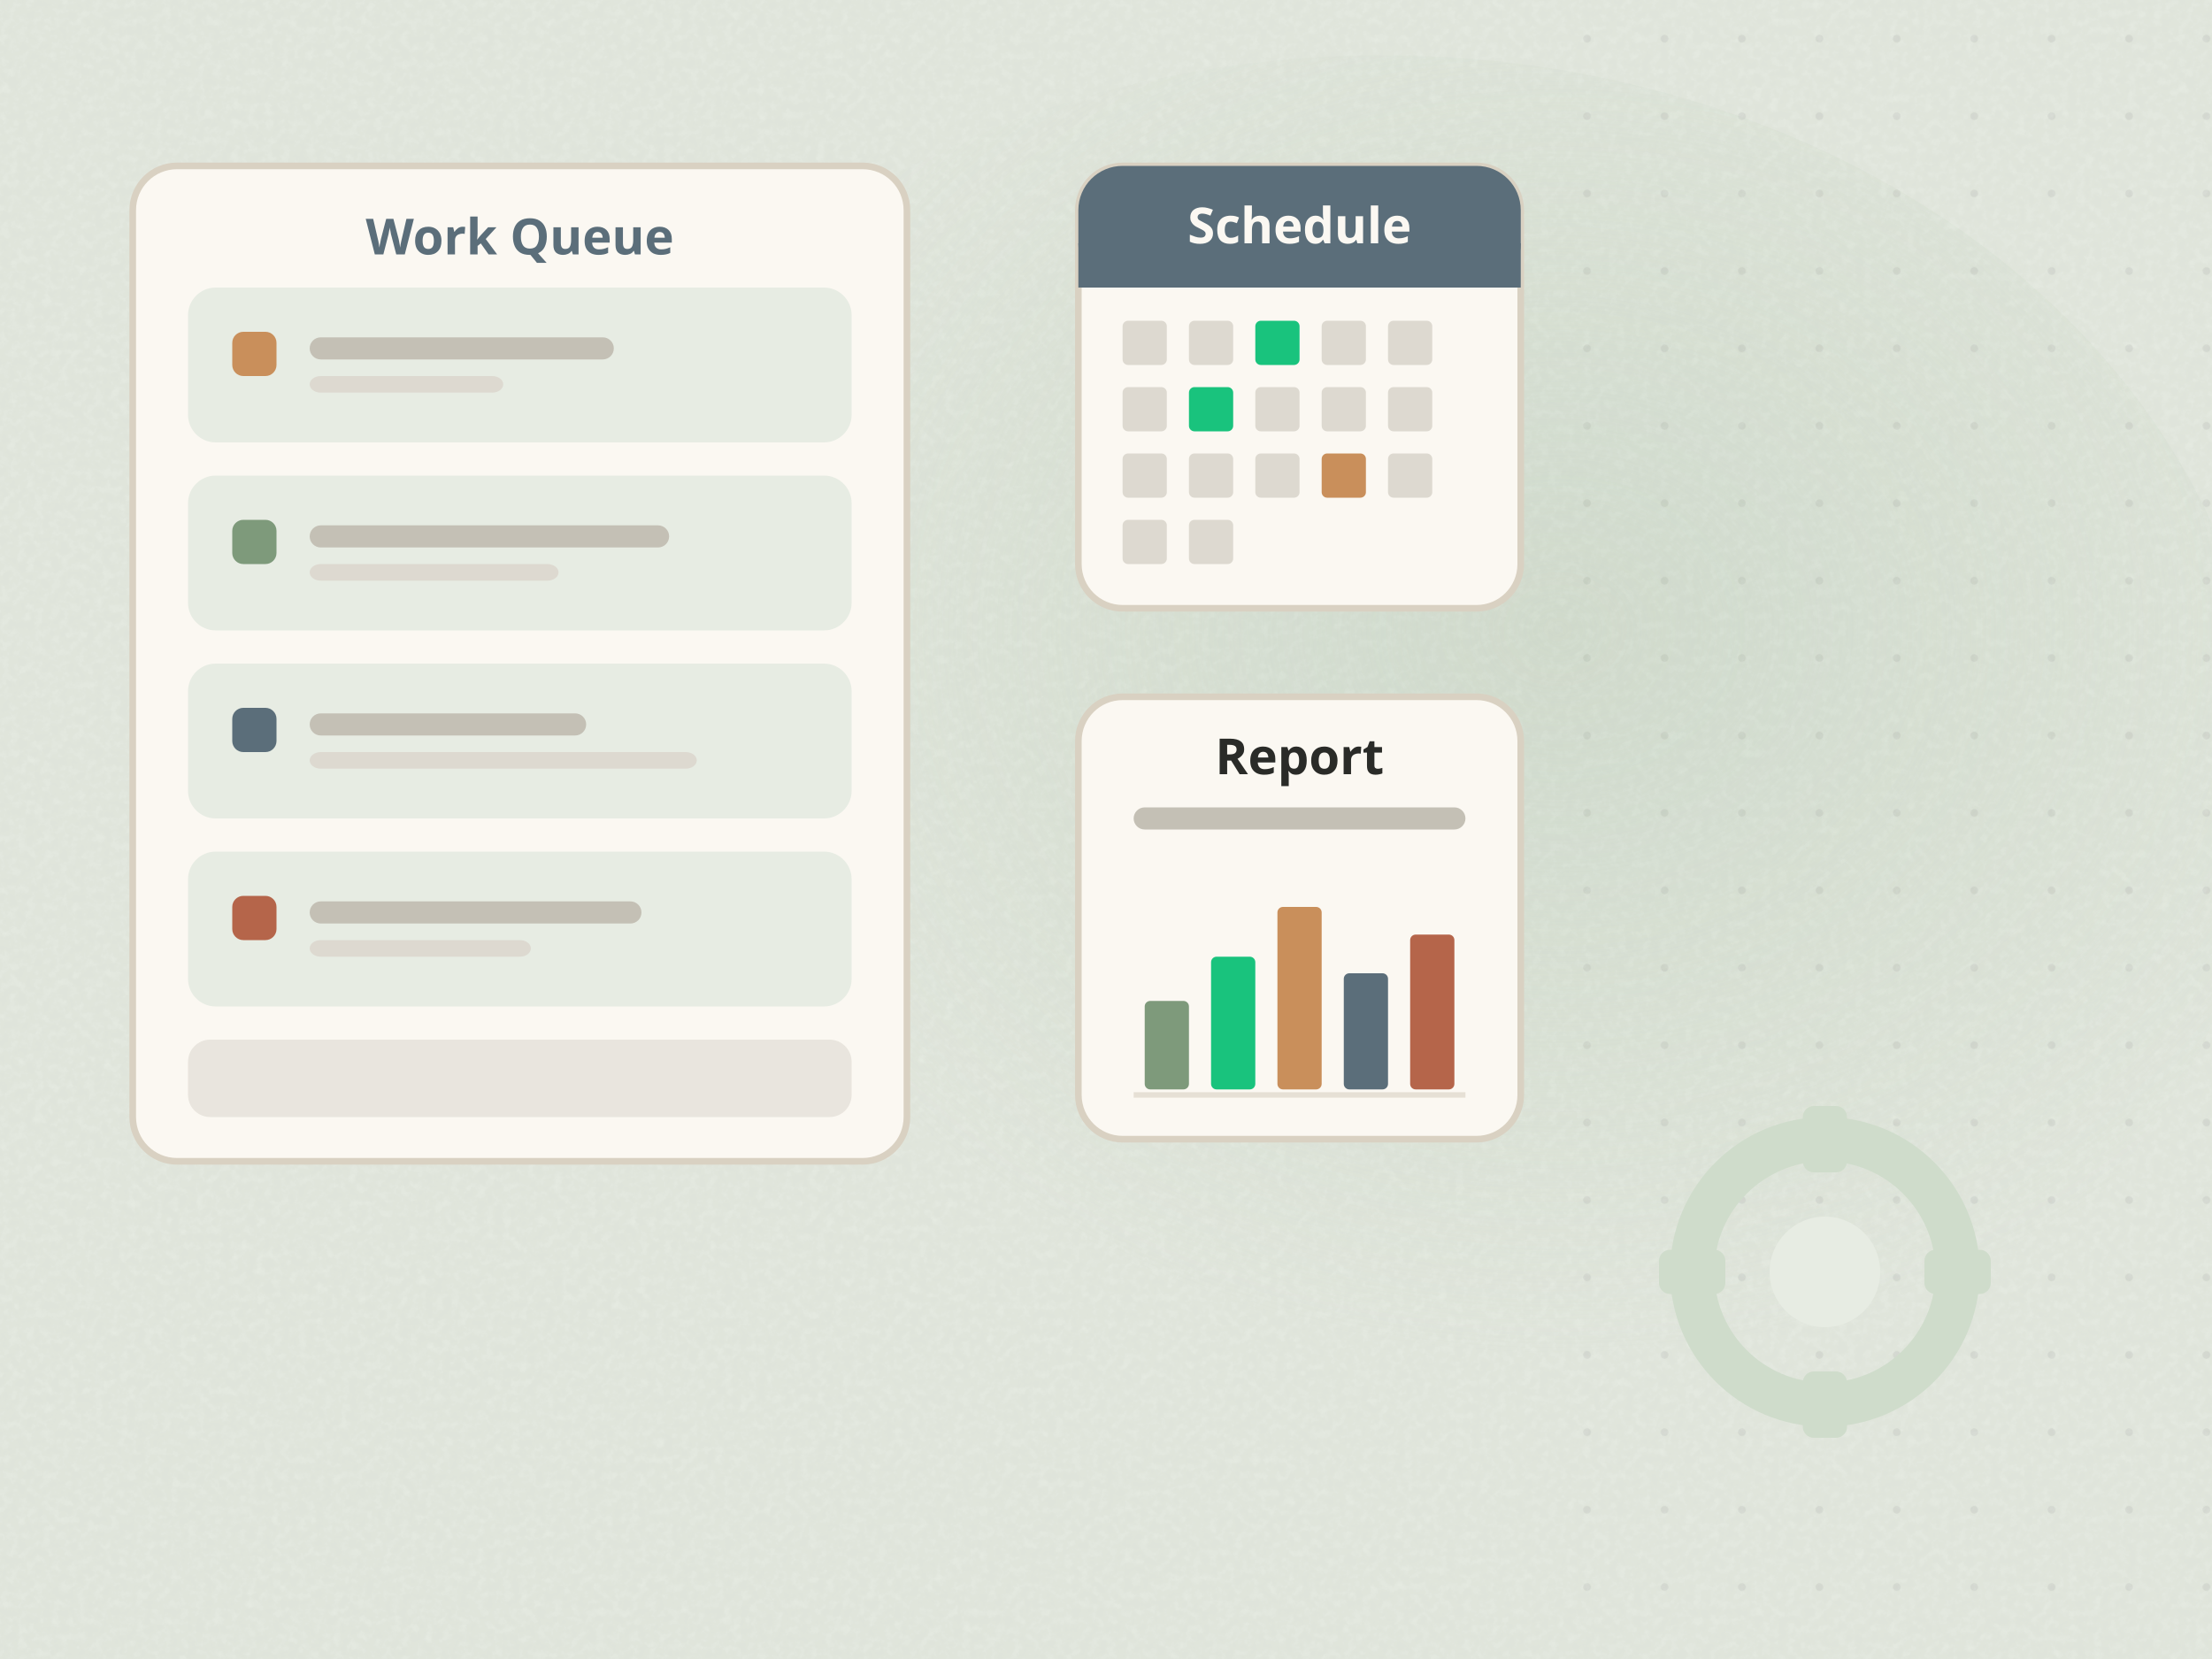
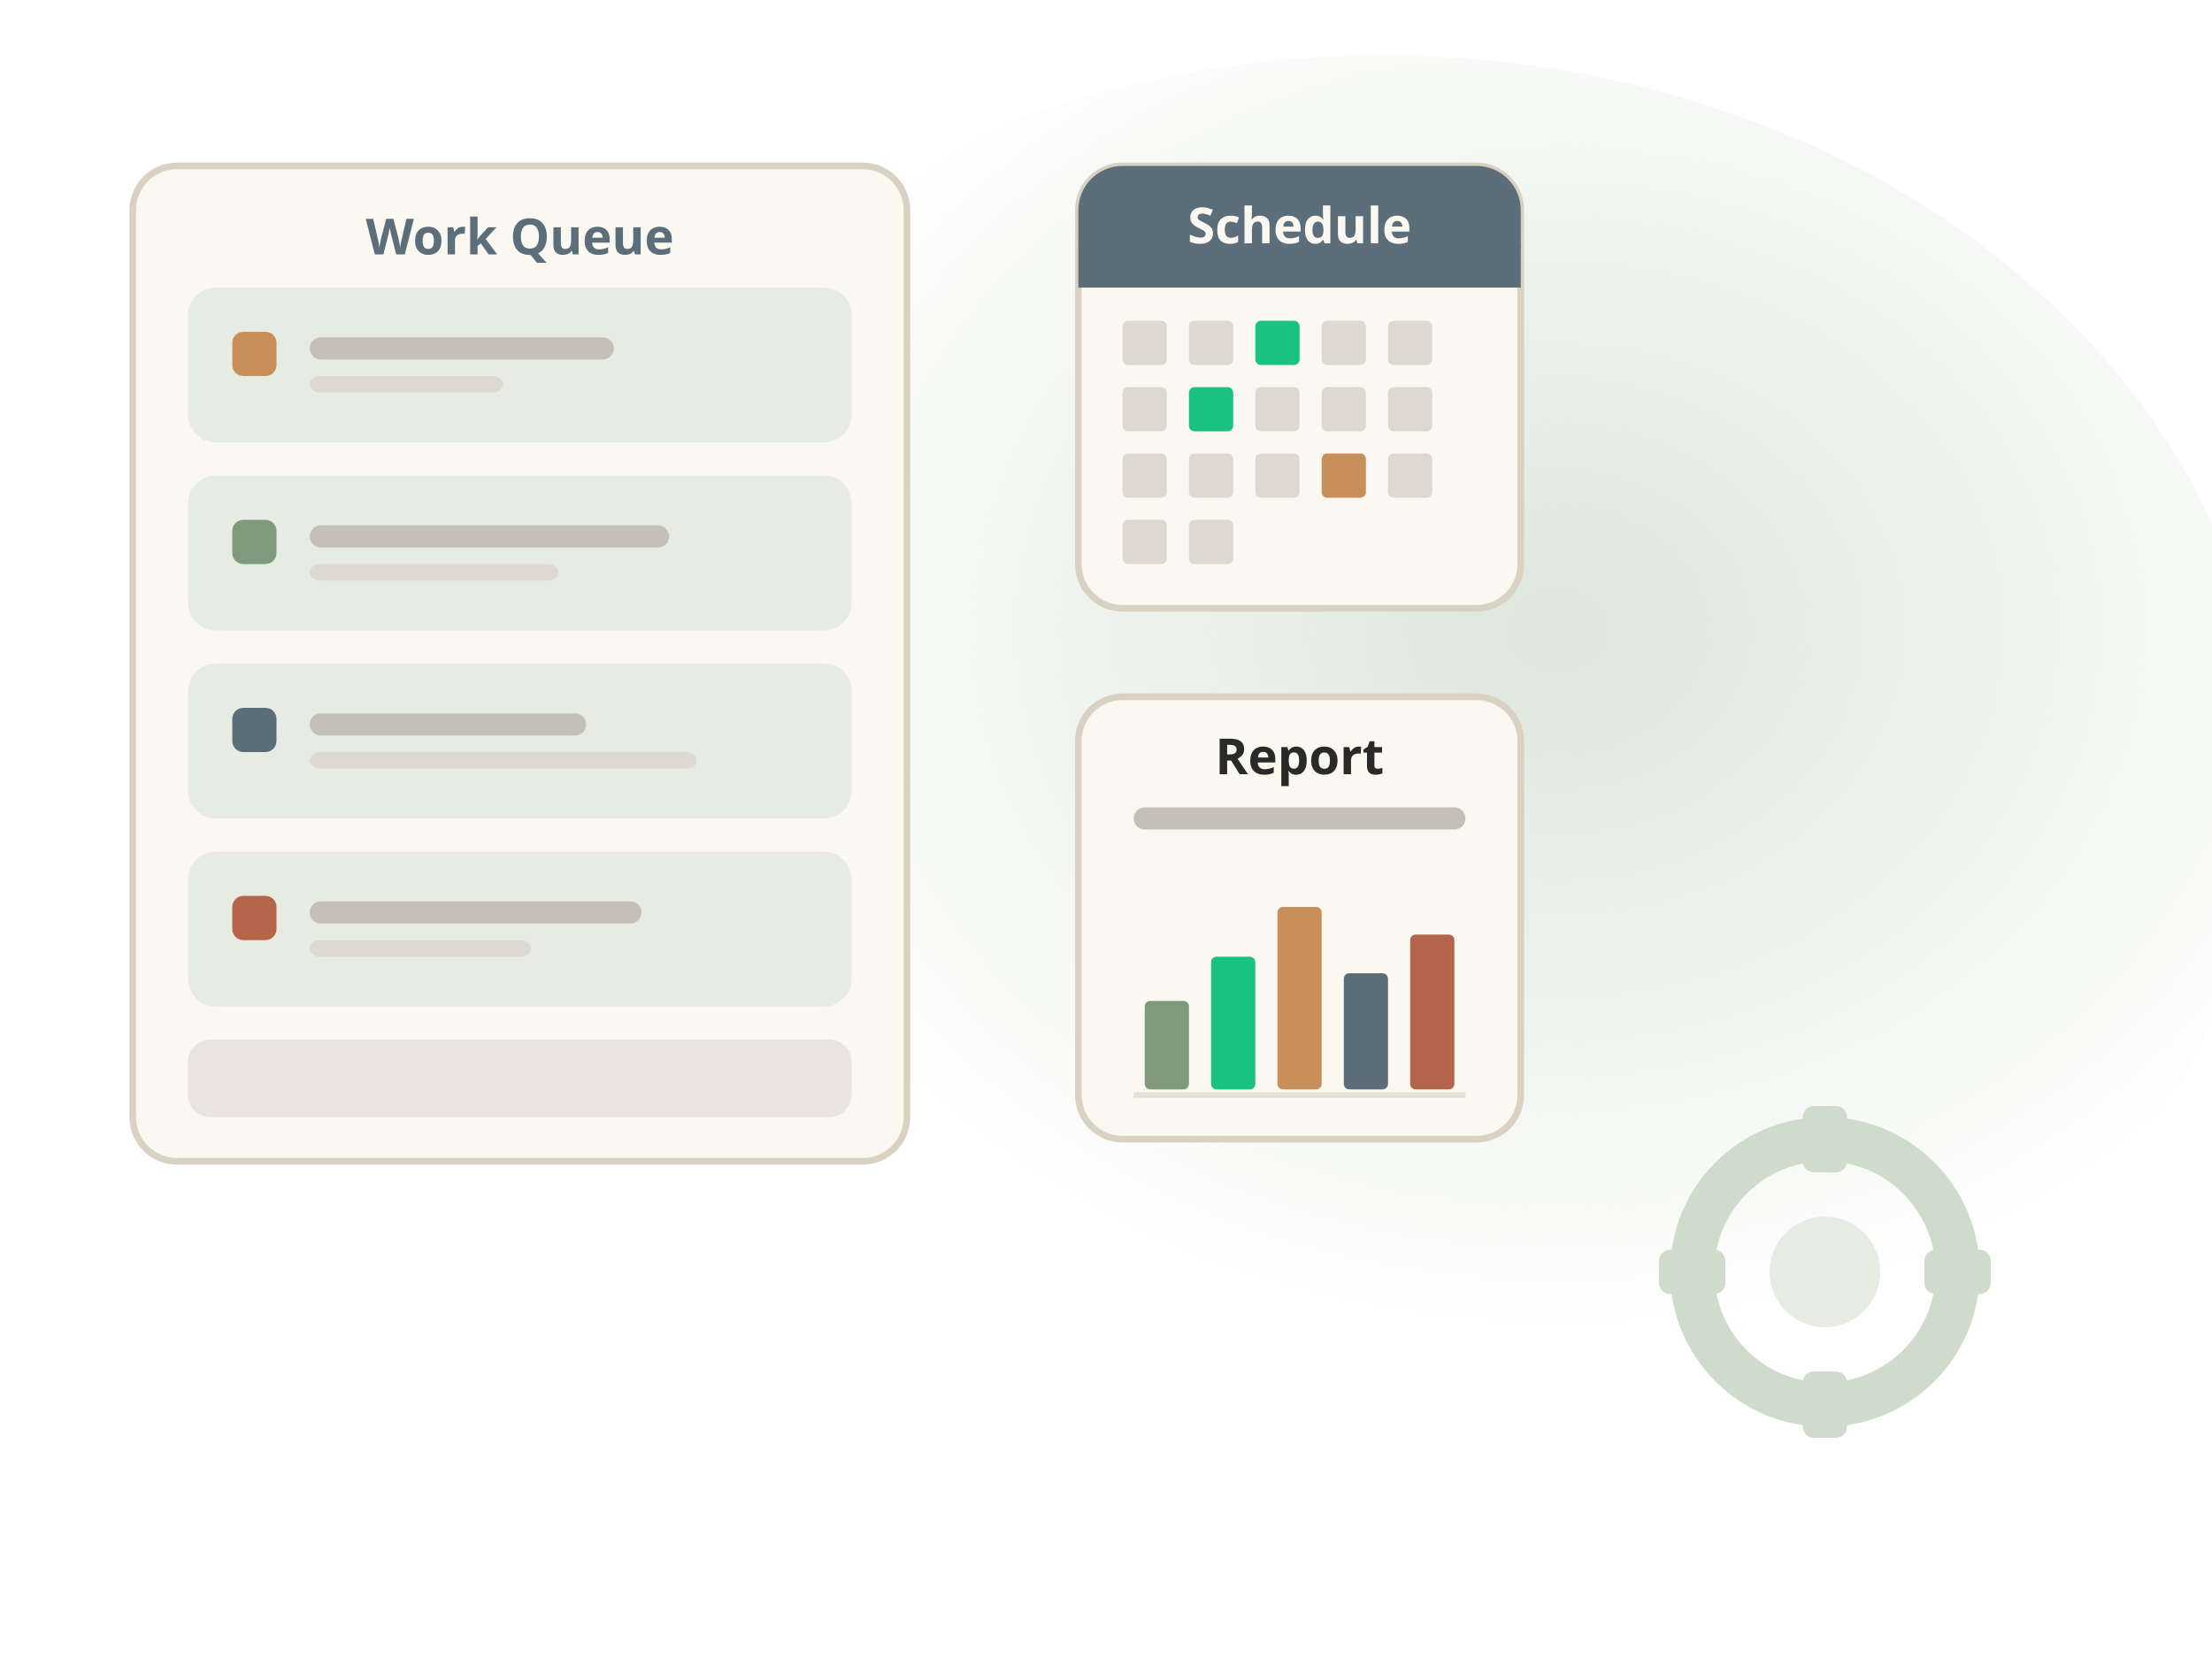
<svg xmlns="http://www.w3.org/2000/svg" viewBox="0 0 400 300" width="400" height="300">
  <style>@keyframes gi-drift-y { 0%,100%{transform:translateY(0)} 50%{transform:translateY(-6px)} }
@keyframes gi-drift-x { 0%,100%{transform:translateX(0)} 50%{transform:translateX(5px)} }
@keyframes gi-pulse-op { 0%,100%{opacity:1} 50%{opacity:0.55} }
@keyframes gi-stamp-in { 0%{transform:scale(1.4);opacity:0} 15%{transform:scale(0.9);opacity:1} 25%{transform:scale(1)} 100%{transform:scale(1)} }
@keyframes gi-slide-right { 0%{transform:translateX(-18px);opacity:0} 20%{transform:translateX(0);opacity:1} 80%{transform:translateX(0);opacity:1} 100%{transform:translateX(18px);opacity:0} }
@keyframes gi-travel-line { 0%{stroke-dashoffset:60} 100%{stroke-dashoffset:0} }
@keyframes gi-bob { 0%,100%{transform:translateY(0)} 50%{transform:translateY(-4px)} }
@keyframes gi-fade-cycle { 0%,15%{opacity:0} 25%,75%{opacity:1} 85%,100%{opacity:0} }
@keyframes gi-grow-bar { from{transform:scaleY(0)} to{transform:scaleY(1)} }
@keyframes gi-rise-bar { 0%,100%{transform:scaleY(0.4)} 50%{transform:scaleY(1)} }
@keyframes gi-spin-slow { from{transform:rotate(0deg)} to{transform:rotate(360deg)} }
@keyframes gi-blink { 0%,90%,100%{opacity:1} 95%{opacity:0} }


[style*="gi-stamp-in"],[style*="gi-grow-bar"],[style*="gi-rise-bar"]{transform-box:fill-box;transform-origin:center}
[style*="gi-grow-bar"],[style*="gi-rise-bar"]{transform-origin:center bottom}
@media (prefers-reduced-motion: reduce){*{animation:none!important}}
</style>
  <defs>
    <filter id="grain5">
      <feTurbulence type="fractalNoise" baseFrequency="0.65" numOctaves="3" stitchTiles="stitch" />
      <feColorMatrix type="saturate" values="0" />
      <feBlend in="SourceGraphic" mode="overlay" />
      <feComposite in2="SourceGraphic" operator="in" />
    </filter>
    <radialGradient id="b5a" cx="60%" cy="40%" r="50%">
      <stop offset="0%" stop-color="#CFDCCB" stop-opacity="0.7" />
      <stop offset="100%" stop-color="#CFDCCB" stop-opacity="0" />
    </radialGradient>
    <pattern id="d5" width="14" height="14" patternUnits="userSpaceOnUse">
      <circle cx="7" cy="7" r="0.7" fill="#2A2B28" opacity="0.13" />
    </pattern>
  </defs>
-   <rect width="400" height="300" fill="#E7ECE3" />
  <ellipse cx="250" cy="140" rx="160" ry="130" fill="url(#b5a)" />
-   <rect x="280" y="0" width="120" height="300" fill="url(#d5)" opacity="0.5" />
-   <rect width="400" height="300" filter="url(#grain5)" opacity="0.04" fill="#2A2B28" />
  <g transform="translate(24,30)">
    <g style="animation:gi-drift-y 12s ease-in-out infinite 0s">
      <rect x="0" y="0" width="140" height="180" rx="8" fill="#FBF8F2" stroke="#D9D1C2" stroke-width="1.2" />
      <text x="70" y="16" font-family="DM Sans,system-ui" font-size="9" fill="#5B6E7A" font-weight="600" text-anchor="middle">Work Queue</text>
      <g style="animation:gi-slide-right 7s ease-in-out infinite 0s">
        <rect x="10" y="22" width="120" height="28" rx="5" fill="#E7ECE3" />
        <rect x="18" y="30" width="8" height="8" rx="2" fill="#C98F5B" />
        <rect x="32" y="31" width="55" height="4" rx="2" fill="#C4C0B5" />
        <rect x="32" y="38" width="35" height="3" rx="2" fill="#DDD9D0" />
      </g>
      <g style="animation:gi-slide-right 7s ease-in-out infinite 0.8s">
        <rect x="10" y="56" width="120" height="28" rx="5" fill="#E7ECE3" />
        <rect x="18" y="64" width="8" height="8" rx="2" fill="#7E9A7B" />
        <rect x="32" y="65" width="65" height="4" rx="2" fill="#C4C0B5" />
        <rect x="32" y="72" width="45" height="3" rx="2" fill="#DDD9D0" />
      </g>
      <g style="animation:gi-slide-right 7s ease-in-out infinite 1.6s">
        <rect x="10" y="90" width="120" height="28" rx="5" fill="#E7ECE3" />
        <rect x="18" y="98" width="8" height="8" rx="2" fill="#5B6E7A" />
        <rect x="32" y="99" width="50" height="4" rx="2" fill="#C4C0B5" />
        <rect x="32" y="106" width="70" height="3" rx="2" fill="#DDD9D0" />
      </g>
      <g style="animation:gi-slide-right 7s ease-in-out infinite 2.4s">
        <rect x="10" y="124" width="120" height="28" rx="5" fill="#E7ECE3" />
        <rect x="18" y="132" width="8" height="8" rx="2" fill="#B5654A" />
        <rect x="32" y="133" width="60" height="4" rx="2" fill="#C4C0B5" />
        <rect x="32" y="140" width="40" height="3" rx="2" fill="#DDD9D0" />
      </g>
      <rect x="10" y="158" width="120" height="14" rx="4" fill="#DDD9D0" opacity="0.6" />
    </g>
  </g>
  <g transform="translate(195,30)">
    <g style="animation:gi-bob 10s ease-in-out infinite 1s">
      <rect x="0" y="0" width="80" height="80" rx="8" fill="#FBF8F2" stroke="#D9D1C2" stroke-width="1.2" />
      <rect x="0" y="0" width="80" height="22" rx="8" fill="#5B6E7A" />
      <rect x="0" y="14" width="80" height="8" fill="#5B6E7A" />
      <text x="40" y="14" font-family="DM Sans,system-ui" font-size="9" fill="#FBF8F2" font-weight="600" text-anchor="middle">Schedule</text>
      <rect x="8" y="28" width="8" height="8" rx="1" fill="#DDD9D0" />
      <rect x="20" y="28" width="8" height="8" rx="1" fill="#DDD9D0" />
      <rect x="32" y="28" width="8" height="8" rx="1" fill="#19C37D" />
      <rect x="44" y="28" width="8" height="8" rx="1" fill="#DDD9D0" />
      <rect x="56" y="28" width="8" height="8" rx="1" fill="#DDD9D0" />
      <rect x="8" y="40" width="8" height="8" rx="1" fill="#DDD9D0" />
      <rect x="20" y="40" width="8" height="8" rx="1" fill="#19C37D" />
      <rect x="32" y="40" width="8" height="8" rx="1" fill="#DDD9D0" />
      <rect x="44" y="40" width="8" height="8" rx="1" fill="#DDD9D0" />
      <rect x="56" y="40" width="8" height="8" rx="1" fill="#DDD9D0" />
      <rect x="8" y="52" width="8" height="8" rx="1" fill="#DDD9D0" />
      <rect x="20" y="52" width="8" height="8" rx="1" fill="#DDD9D0" />
      <rect x="32" y="52" width="8" height="8" rx="1" fill="#DDD9D0" />
      <rect x="44" y="52" width="8" height="8" rx="1" fill="#C98F5B" />
      <rect x="56" y="52" width="8" height="8" rx="1" fill="#DDD9D0" />
      <rect x="8" y="64" width="8" height="8" rx="1" fill="#DDD9D0" />
      <rect x="20" y="64" width="8" height="8" rx="1" fill="#DDD9D0" />
    </g>
  </g>
  <g transform="translate(195,126)">
    <g style="animation:gi-bob 11s ease-in-out infinite 0.5s">
      <rect x="0" y="0" width="80" height="80" rx="8" fill="#FBF8F2" stroke="#D9D1C2" stroke-width="1.2" />
      <text x="40" y="14" font-family="DM Sans,system-ui" font-size="9" fill="#2A2B28" font-weight="600" text-anchor="middle">Report</text>
      <rect x="10" y="20" width="60" height="4" rx="2" fill="#C4C0B5" />
      <rect x="12" y="55" width="8" height="16" rx="1" fill="#7E9A7B" style="animation:gi-rise-bar 3.6s ease-in-out infinite 0s" transform-origin="16px 71px" />
      <rect x="24" y="47" width="8" height="24" rx="1" fill="#19C37D" style="animation:gi-rise-bar 3.6s ease-in-out infinite 0.4s" transform-origin="28px 71px" />
      <rect x="36" y="38" width="8" height="33" rx="1" fill="#C98F5B" style="animation:gi-rise-bar 3.6s ease-in-out infinite 0.8s" transform-origin="40px 71px" />
      <rect x="48" y="50" width="8" height="21" rx="1" fill="#5B6E7A" style="animation:gi-rise-bar 3.6s ease-in-out infinite 1.2s" transform-origin="52px 71px" />
      <rect x="60" y="43" width="8" height="28" rx="1" fill="#B5654A" style="animation:gi-rise-bar 3.6s ease-in-out infinite 1.6s" transform-origin="64px 71px" />
      <line x1="10" y1="72" x2="70" y2="72" stroke="#D9D1C2" stroke-width="1" opacity="0.6" />
    </g>
  </g>
  <g transform="translate(300,200)">
    <g style="animation:gi-spin-slow 20s linear infinite">
      <circle cx="30" cy="30" r="24" fill="none" stroke="#CFDCCB" stroke-width="8" />
      <rect x="26" y="0" width="8" height="12" rx="2" fill="#CFDCCB" />
      <rect x="26" y="48" width="8" height="12" rx="2" fill="#CFDCCB" />
      <rect x="0" y="26" width="12" height="8" rx="2" fill="#CFDCCB" />
      <rect x="48" y="26" width="12" height="8" rx="2" fill="#CFDCCB" />
      <circle cx="30" cy="30" r="10" fill="#E7ECE3" />
    </g>
  </g>
</svg>
